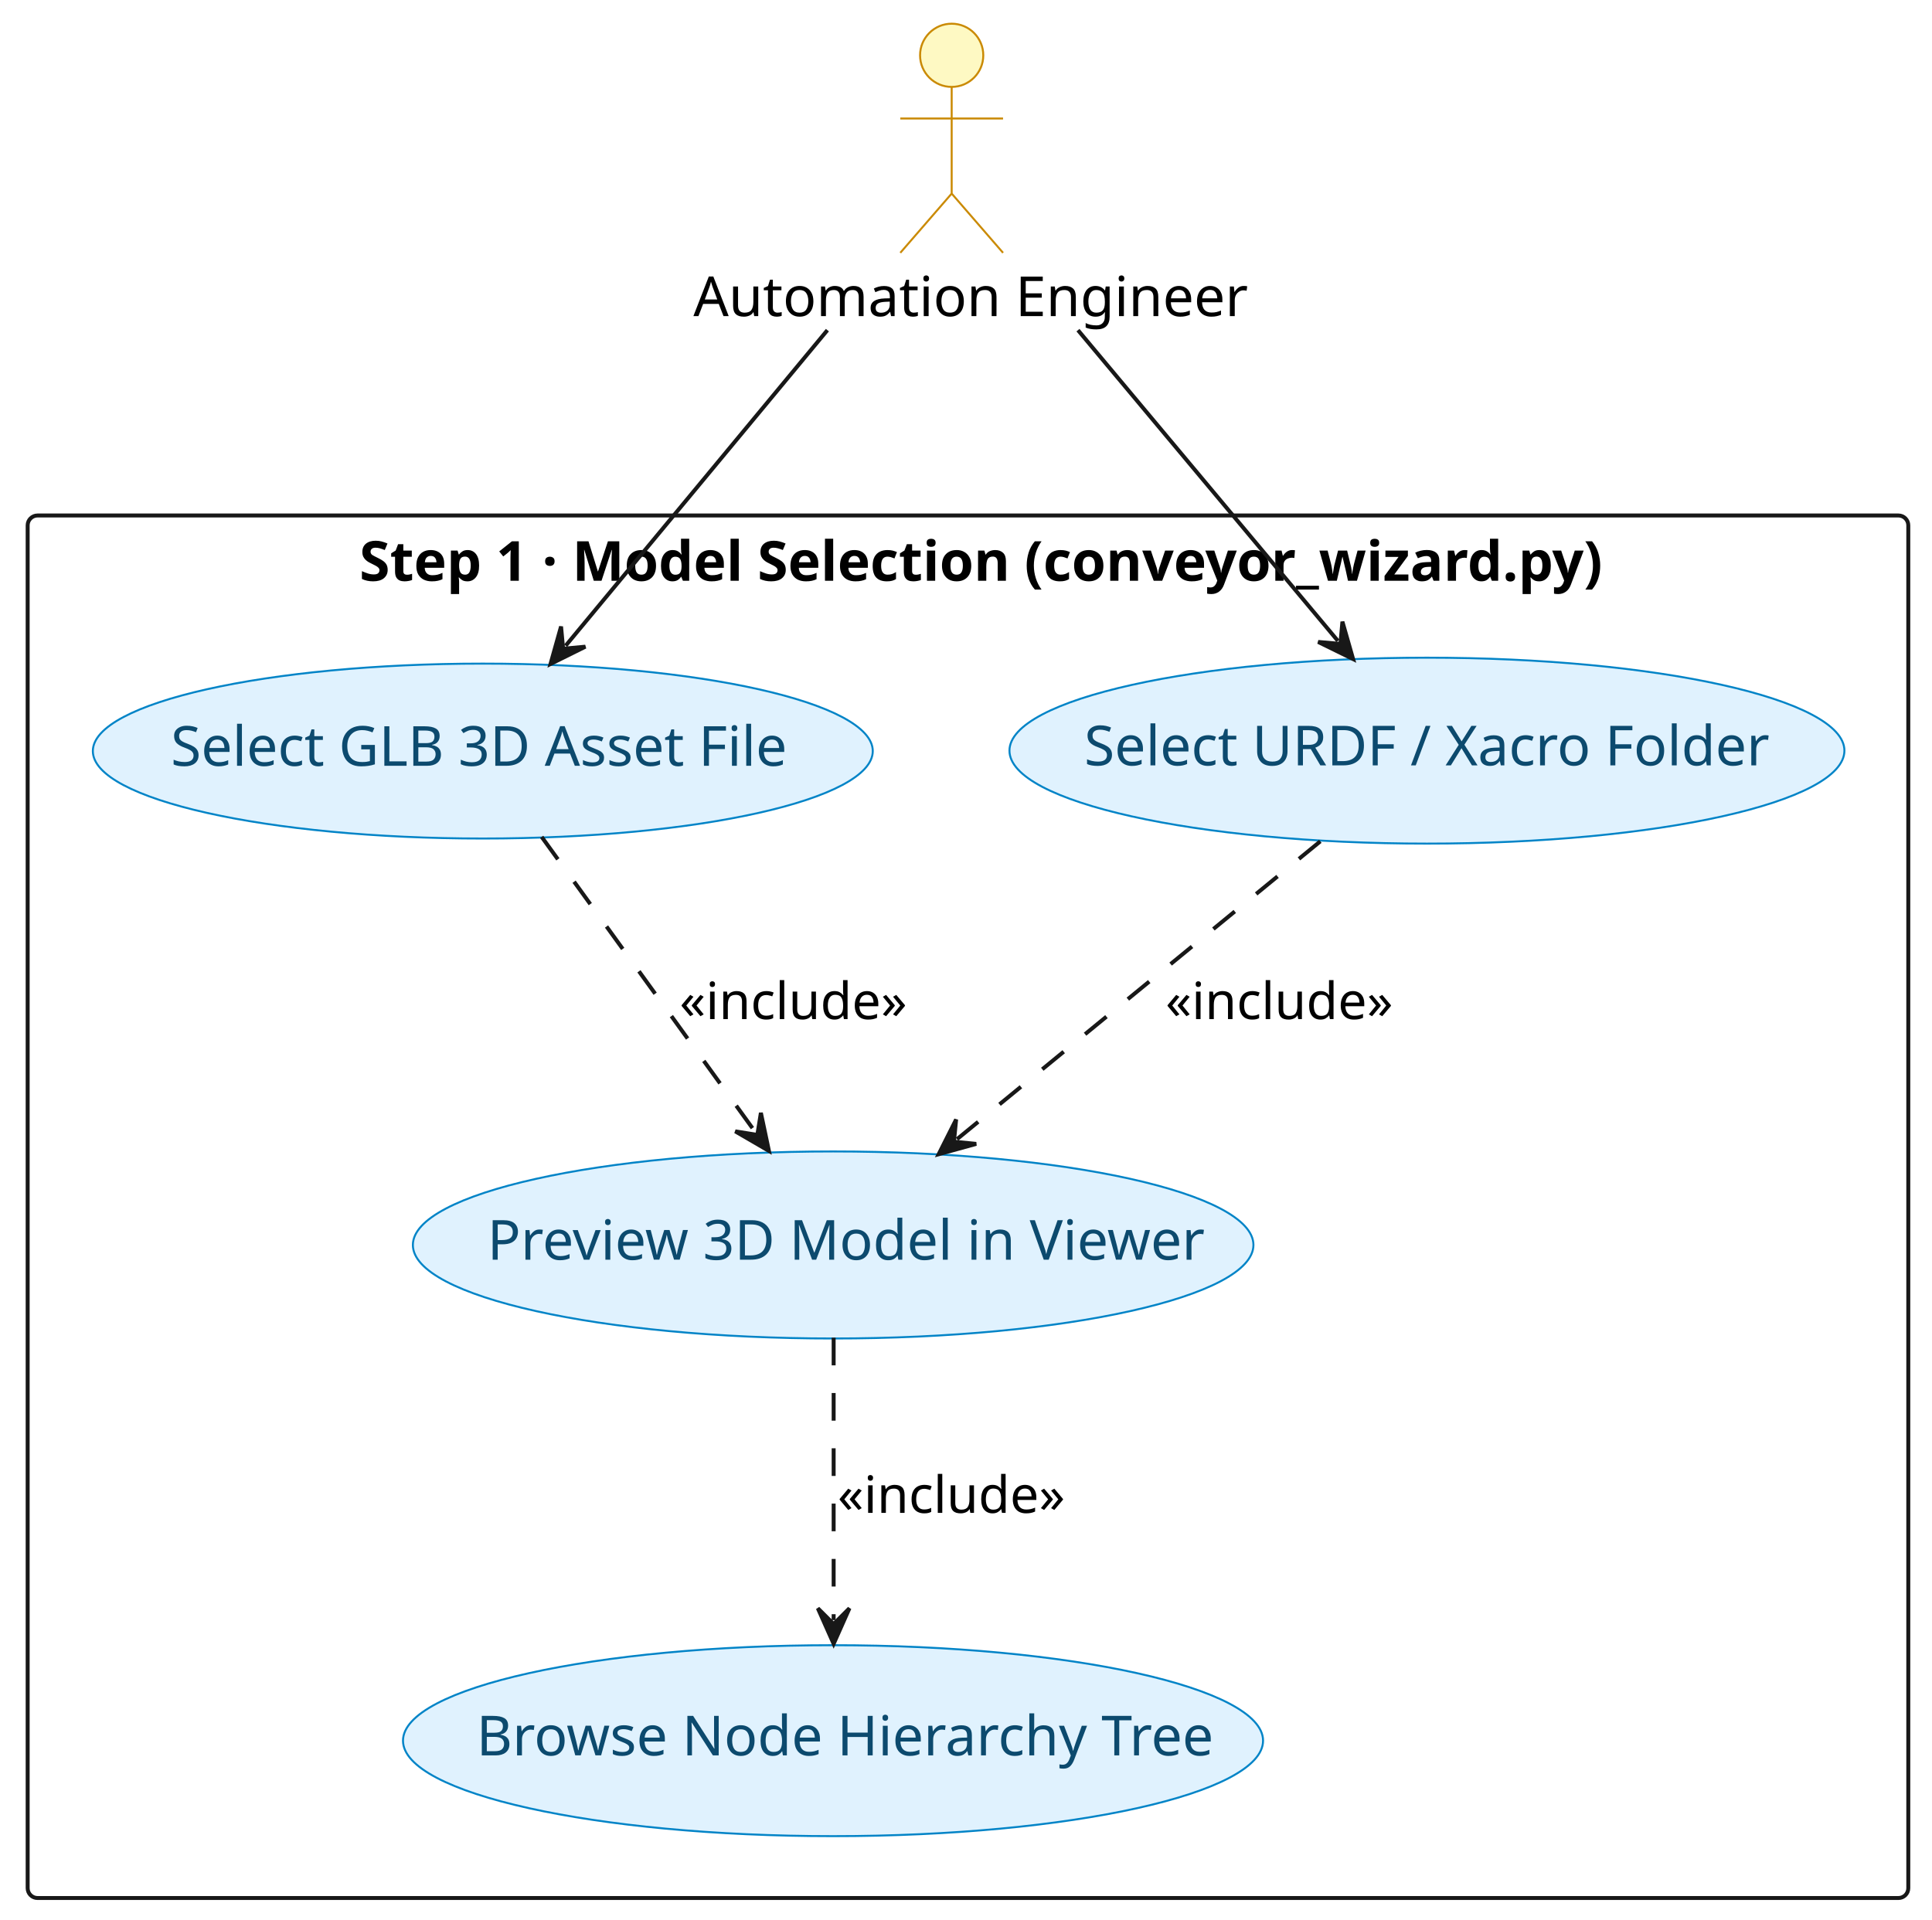
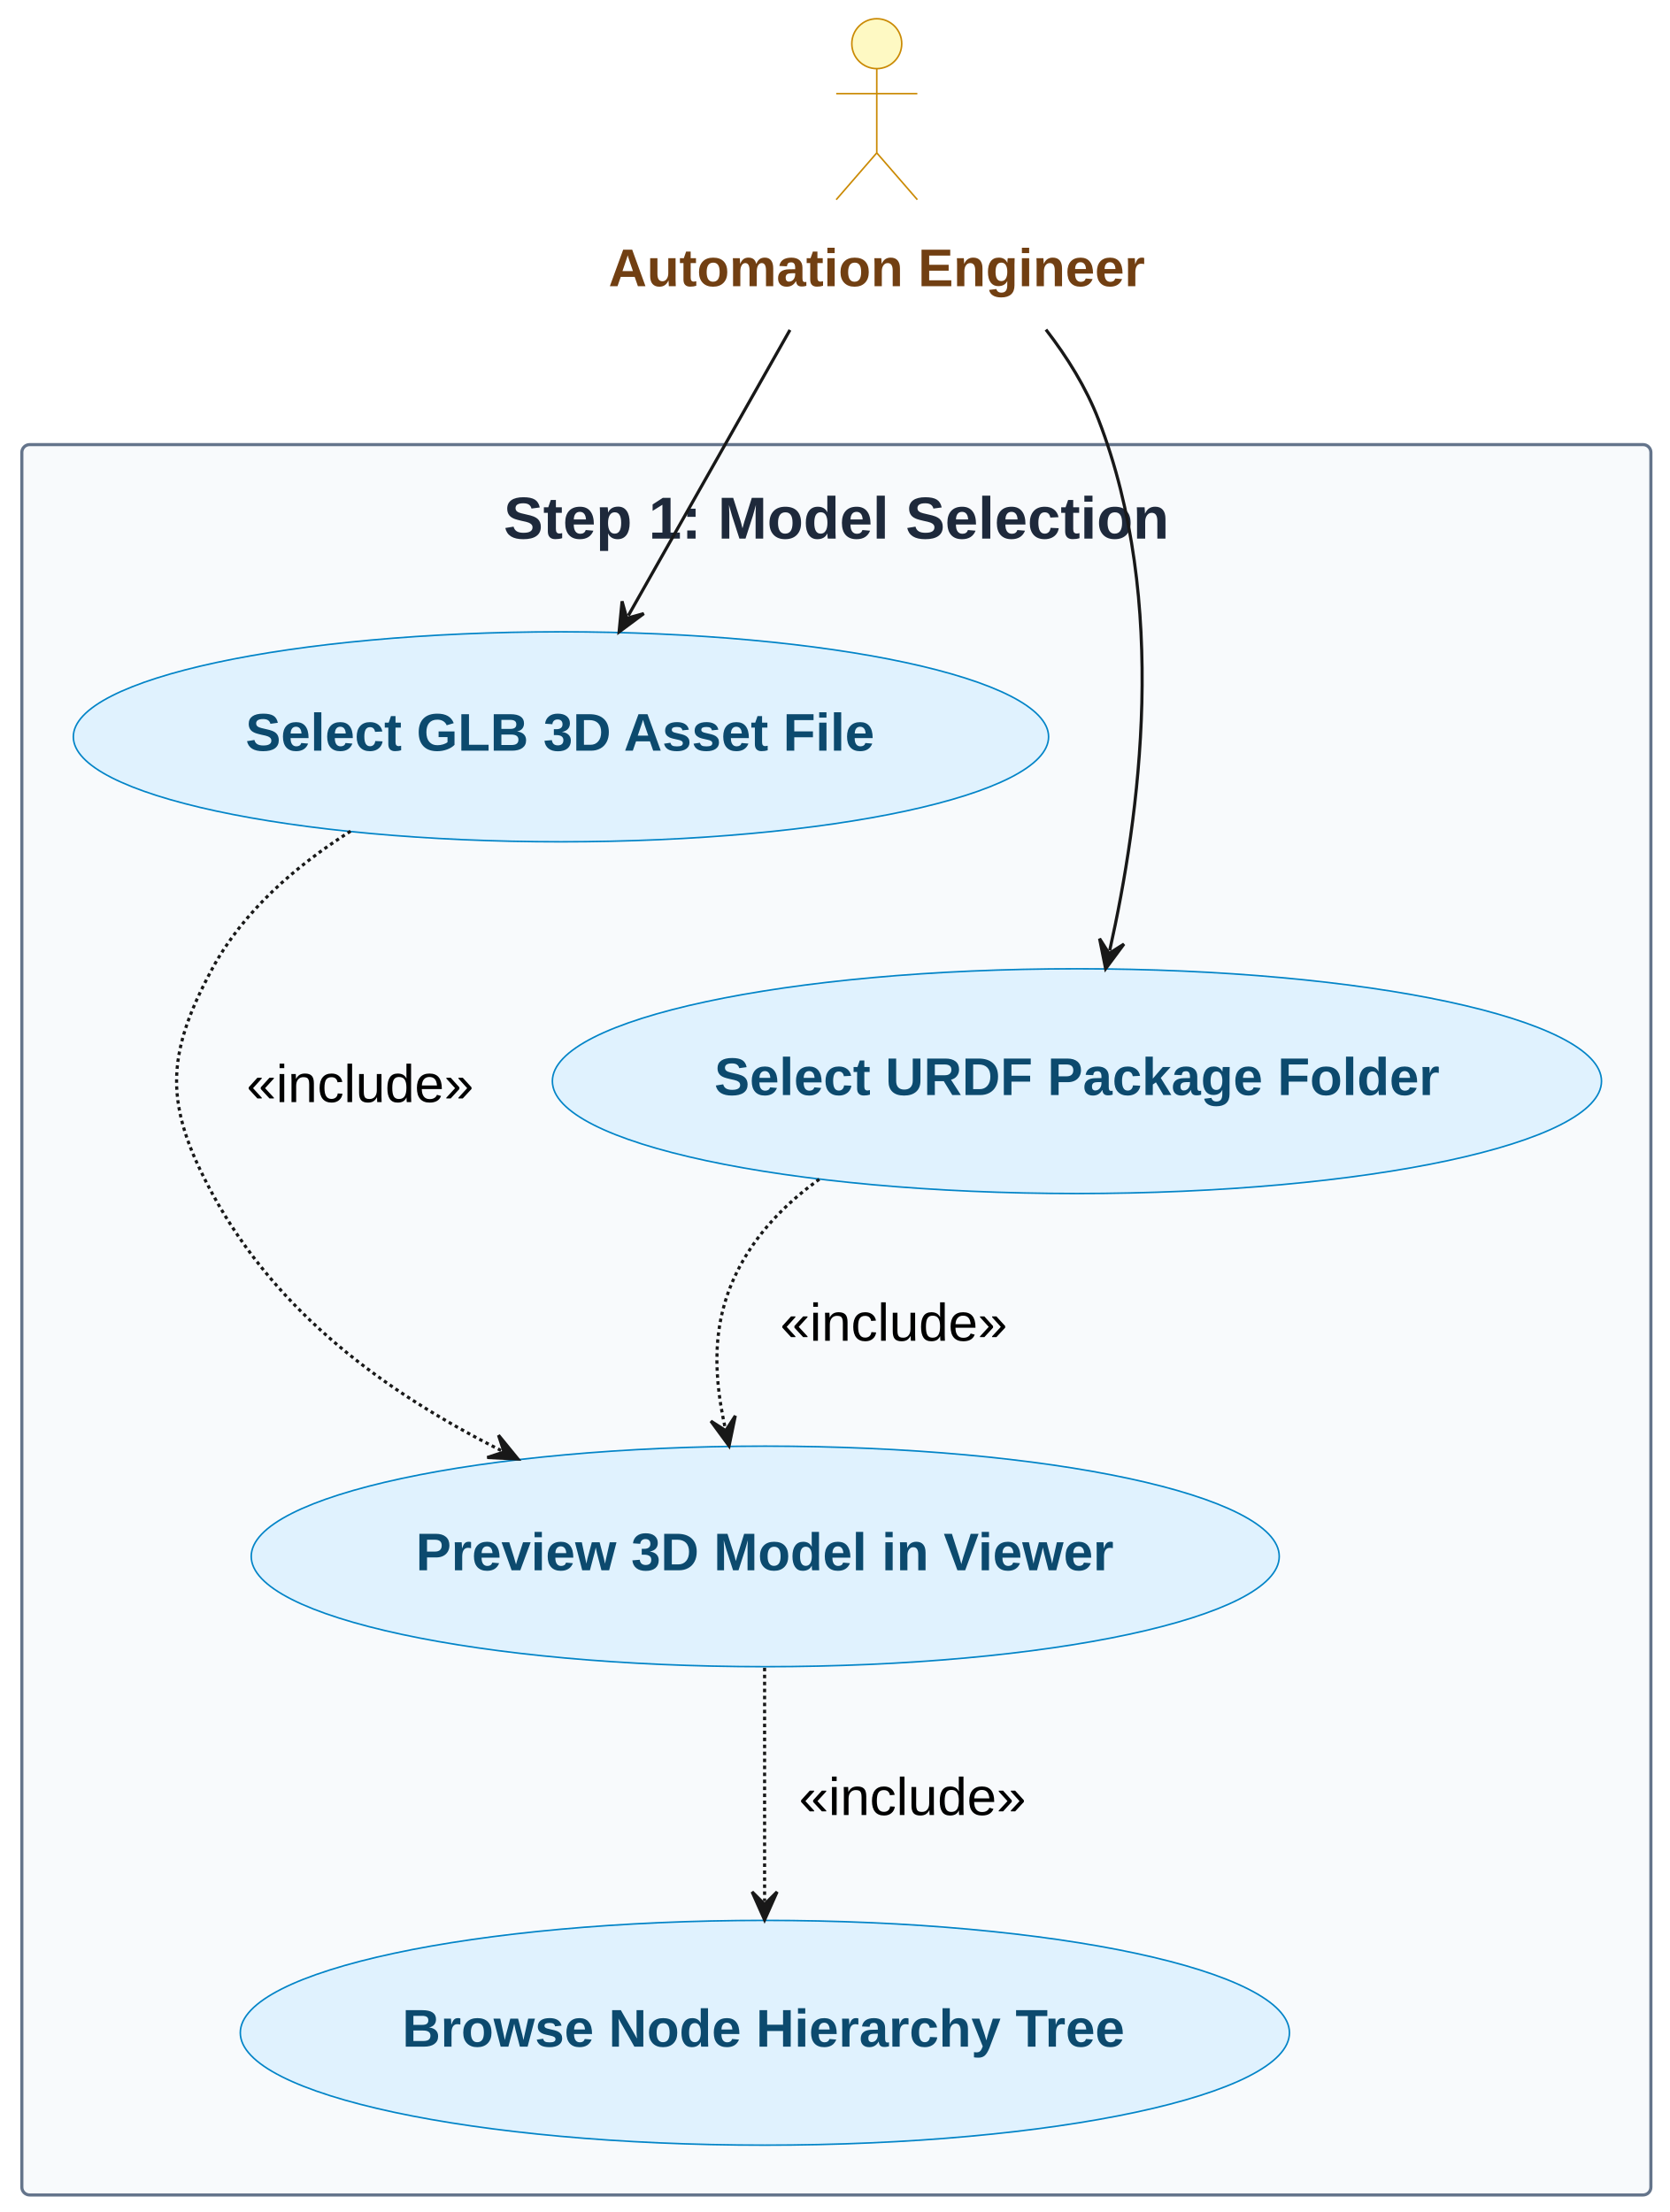
- <svg xmlns="http://www.w3.org/2000/svg" contentStyleType="text/css" height="486px" preserveAspectRatio="none" style="width:489px;height:486px;background:#FFFFFF;" version="1.1" viewBox="0 0 489 486" width="489px" zoomAndPan="magnify">
+ <svg xmlns="http://www.w3.org/2000/svg" contentStyleType="text/css" height="4431.25px" preserveAspectRatio="none" style="width:3343px;height:4431px;background:#FFFFFF;" version="1.1" viewBox="0 0 3343 4431" width="3343.75px" zoomAndPan="magnify">
  <defs />
  <g>
-     <g id="cluster_Step 1 · Model Selection (conveyor_wizard.py)">
-       <rect fill="none" height="350" rx="2.5" ry="2.5" style="stroke:#181818;stroke-width:1.0;" width="476" x="7" y="130.5" />
-       <text fill="#000000" font-family="sans-serif" font-size="14" font-weight="bold" lengthAdjust="spacing" textLength="308.068" x="90.966" y="147.033">Step 1 · Model Selection (conveyor_wizard.py)</text>
+     <g id="cluster_Step 1: Model Selection">
+       <rect fill="#F8FAFC" height="3506.25" rx="15.625" ry="15.625" style="stroke:#64748B;stroke-width:6.25;" width="3262.5" x="43.75" y="890.625" />
+       <text fill="#1E293B" font-family="Arial" font-size="118.75" font-weight="bold" lengthAdjust="spacing" textLength="1332.864" x="1008.568" y="1078.954">Step 1: Model Selection</text>
    </g>
    <g id="elem_UC1A">
-       <ellipse cx="122.202" cy="190.14" fill="#E0F2FE" rx="98.702" ry="22.14" style="stroke:#0284C7;stroke-width:0.5;" />
-       <text fill="#0C4A6E" font-family="sans-serif" font-size="14" lengthAdjust="spacing" textLength="157.951" x="43.227" y="193.869">Select GLB 3D Asset File</text>
+       <ellipse cx="1123.442" cy="1475.938" fill="#E0F2FE" rx="976.567" ry="210.313" style="stroke:#0284C7;stroke-width:3.125;" />
+       <text fill="#0C4A6E" font-family="Arial" font-size="106.25" font-weight="bold" lengthAdjust="spacing" textLength="1263.638" x="491.622" y="1503.749">Select GLB 3D Asset File</text>
    </g>
    <g id="elem_UC1B">
-       <ellipse cx="361.166" cy="190.033" fill="#E0F2FE" rx="105.666" ry="23.533" style="stroke:#0284C7;stroke-width:0.5;" />
-       <text fill="#0C4A6E" font-family="sans-serif" font-size="14" lengthAdjust="spacing" textLength="173.496" x="274.418" y="193.762">Select URDF / Xacro Folder</text>
+       <ellipse cx="2156.801" cy="2165.735" fill="#E0F2FE" rx="1050.551" ry="225.11" style="stroke:#0284C7;stroke-width:3.125;" />
+       <text fill="#0C4A6E" font-family="Arial" font-size="106.25" font-weight="bold" lengthAdjust="spacing" textLength="1452.585" x="1430.508" y="2193.546">Select URDF Package Folder</text>
    </g>
    <g id="elem_UC1C">
-       <ellipse cx="210.876" cy="315.175" fill="#E0F2FE" rx="106.376" ry="23.675" style="stroke:#0284C7;stroke-width:0.5;" />
-       <text fill="#0C4A6E" font-family="sans-serif" font-size="14" lengthAdjust="spacing" textLength="175.068" x="123.342" y="318.904">Preview 3D Model in Viewer</text>
+       <ellipse cx="1532.529" cy="3117.756" fill="#E0F2FE" rx="1029.404" ry="220.881" style="stroke:#0284C7;stroke-width:3.125;" />
+       <text fill="#0C4A6E" font-family="Arial" font-size="106.25" font-weight="bold" lengthAdjust="spacing" textLength="1399.46" x="832.799" y="3145.566">Preview 3D Model in Viewer</text>
    </g>
    <g id="elem_UC1D">
-       <ellipse cx="210.845" cy="440.669" fill="#E0F2FE" rx="108.844" ry="24.169" style="stroke:#0284C7;stroke-width:0.5;" />
-       <text fill="#0C4A6E" font-family="sans-serif" font-size="14" lengthAdjust="spacing" textLength="180.51" x="120.59" y="444.397">Browse Node Hierarchy Tree</text>
+       <ellipse cx="1531.821" cy="4071.989" fill="#E0F2FE" rx="1050.571" ry="225.114" style="stroke:#0284C7;stroke-width:3.125;" />
+       <text fill="#0C4A6E" font-family="Arial" font-size="106.25" font-weight="bold" lengthAdjust="spacing" textLength="1452.637" x="805.503" y="4099.8">Browse Node Hierarchy Tree</text>
    </g>
    <g id="elem_Eng">
-       <ellipse cx="240.875" cy="14" fill="#FEF9C3" rx="8" ry="8" style="stroke:#CA8A04;stroke-width:0.5;" />
-       <path d="M240.875,22 L240.875,49 M227.875,30 L253.875,30 M240.875,49 L227.875,64 M240.875,49 L253.875,64 " fill="none" style="stroke:#CA8A04;stroke-width:0.5;" />
-       <text fill="#000000" font-family="sans-serif" font-size="14" lengthAdjust="spacing" textLength="130.751" x="175.5" y="80.033">Automation Engineer</text>
+       <ellipse cx="1755.914" cy="87.5" fill="#FEF9C3" rx="50" ry="50" style="stroke:#CA8A04;stroke-width:3.125;" />
+       <path d="M1755.914,137.5 L1755.914,306.25 M1674.664,187.5 L1837.164,187.5 M1755.914,306.25 L1674.664,400 M1755.914,306.25 L1837.164,400 " fill="none" style="stroke:#CA8A04;stroke-width:3.125;" />
+       <text fill="#713F12" font-family="Arial" font-size="106.25" font-weight="bold" lengthAdjust="spacing" textLength="1074.329" x="1218.75" y="573.274">Automation Engineer</text>
+     </g>
+     <g id="link_UC1B_UC1C">
+       <path d="M1640.812,2362.188 C1582.438,2404.125 1530.75,2454.75 1493.75,2515.625 C1425.25,2628.312 1425.962,2739.42 1452.149,2859.733 " fill="none" id="UC1B-to-UC1C-1" style="stroke:#181818;stroke-width:6.25;stroke-dasharray:7.0,7.0;" />
+       <polygon fill="#181818" points="1460.125,2896.375,1472.59,2836.095,1453.479,2865.84,1423.734,2846.729,1460.125,2896.375" style="stroke:#181818;stroke-width:6.25;" />
+       <text fill="#000000" font-family="Arial" font-size="106.25" lengthAdjust="spacing" textLength="454.883" x="1562.5" y="2685.774">«include»</text>
+     </g>
+     <g id="link_UC1C_UC1D">
+       <path d="M1531.25,3340.812 C1531.25,3492.125 1531.25,3656.25 1531.25,3808.438 " fill="none" id="UC1C-to-UC1D-1" style="stroke:#181818;stroke-width:6.25;stroke-dasharray:7.0,7.0;" />
+       <polygon fill="#181818" points="1531.25,3845.938,1556.25,3789.688,1531.25,3814.688,1506.25,3789.688,1531.25,3845.938" style="stroke:#181818;stroke-width:6.25;" />
+       <text fill="#000000" font-family="Arial" font-size="106.25" lengthAdjust="spacing" textLength="454.883" x="1600" y="3635.774">«include»</text>
    </g>
    <g id="link_UC1A_UC1C">
-       <path d="M137.1,211.87 C153.07,233.94 174.663,263.779 191.103,286.499 " fill="none" id="UC1A-to-UC1C" style="stroke:#181818;stroke-width:1.0;stroke-dasharray:7.0,7.0;" />
-       <polygon fill="#181818" points="194.62,291.36,192.585,281.724,191.689,287.309,186.103,286.413,194.62,291.36" style="stroke:#181818;stroke-width:1.0;" />
-       <text fill="#000000" font-family="sans-serif" font-size="13" lengthAdjust="spacing" textLength="55.656" x="172" y="257.995">«include»</text>
-     </g>
-     <g id="link_UC1B_UC1C">
-       <path d="M334.18,212.99 C306.88,235.38 269.44,266.076 242.22,288.396 " fill="none" id="UC1B-to-UC1C" style="stroke:#181818;stroke-width:1.0;stroke-dasharray:7.0,7.0;" />
-       <polygon fill="#181818" points="237.58,292.2,247.076,289.586,241.446,289.03,242.003,283.4,237.58,292.2" style="stroke:#181818;stroke-width:1.0;" />
-       <text fill="#000000" font-family="sans-serif" font-size="13" lengthAdjust="spacing" textLength="55.656" x="295" y="257.995">«include»</text>
-     </g>
-     <g id="link_UC1C_UC1D">
-       <path d="M211,338.65 C211,360.66 211,387.91 211,410.15 " fill="none" id="UC1C-to-UC1D" style="stroke:#181818;stroke-width:1.0;stroke-dasharray:7.0,7.0;" />
-       <polygon fill="#181818" points="211,416.15,215,407.15,211,411.15,207,407.15,211,416.15" style="stroke:#181818;stroke-width:1.0;" />
-       <text fill="#000000" font-family="sans-serif" font-size="13" lengthAdjust="spacing" textLength="55.656" x="212" y="382.995">«include»</text>
+       <path d="M702.125,1665 C592.125,1734.562 487.125,1825.5 425,1940.625 C330,2116.625 329.75,2214.75 425,2390.625 C556.062,2632.625 773.848,2789.452 1003.848,2905.764 " fill="none" id="UC1A-to-UC1C" style="stroke:#181818;stroke-width:6.25;stroke-dasharray:7.0,7.0;" />
+       <polygon fill="#181818" points="1037.312,2922.688,998.398,2874.993,1009.426,2908.585,975.834,2919.612,1037.312,2922.688" style="stroke:#181818;stroke-width:6.25;" />
+       <text fill="#000000" font-family="Arial" font-size="106.25" lengthAdjust="spacing" textLength="454.883" x="493.75" y="2207.649">«include»</text>
    </g>
    <g id="link_Eng_UC1A">
-       <path d="M209.42,83.58 C186.98,110.65 161.499,141.361 143.169,163.471 " fill="none" id="Eng-to-UC1A" style="stroke:#181818;stroke-width:1.0;" />
-       <polygon fill="#181818" points="139.34,168.09,148.163,163.714,142.531,164.241,142.005,158.608,139.34,168.09" style="stroke:#181818;stroke-width:1.0;" />
+       <path d="M1582.062,660.938 C1473,853.75 1353.906,1064.238 1258.343,1233.113 " fill="none" id="Eng-to-UC1A" style="stroke:#181818;stroke-width:6.25;" />
+       <polygon fill="#181818" points="1239.875,1265.75,1289.336,1229.107,1255.265,1238.553,1245.82,1204.482,1239.875,1265.75" style="stroke:#181818;stroke-width:6.25;" />
    </g>
    <g id="link_Eng_UC1B">
-       <path d="M272.84,83.58 C295.06,110.15 320.09,140.088 338.63,162.248 " fill="none" id="Eng-to-UC1B" style="stroke:#181818;stroke-width:1.0;" />
-       <polygon fill="#181818" points="342.48,166.85,339.773,157.381,339.272,163.015,333.637,162.514,342.48,166.85" style="stroke:#181818;stroke-width:1.0;" />
+       <path d="M2094.688,660.25 C2137.688,715.812 2175.188,776.562 2200,840.625 C2341.375,1205.938 2282.557,1635.028 2222.432,1903.966 " fill="none" id="Eng-to-UC1B" style="stroke:#181818;stroke-width:6.25;" />
+       <polygon fill="#181818" points="2214.25,1940.562,2250.92,1891.122,2221.068,1910.065,2202.125,1880.213,2214.25,1940.562" style="stroke:#181818;stroke-width:6.25;" />
    </g>
  </g>
</svg>
